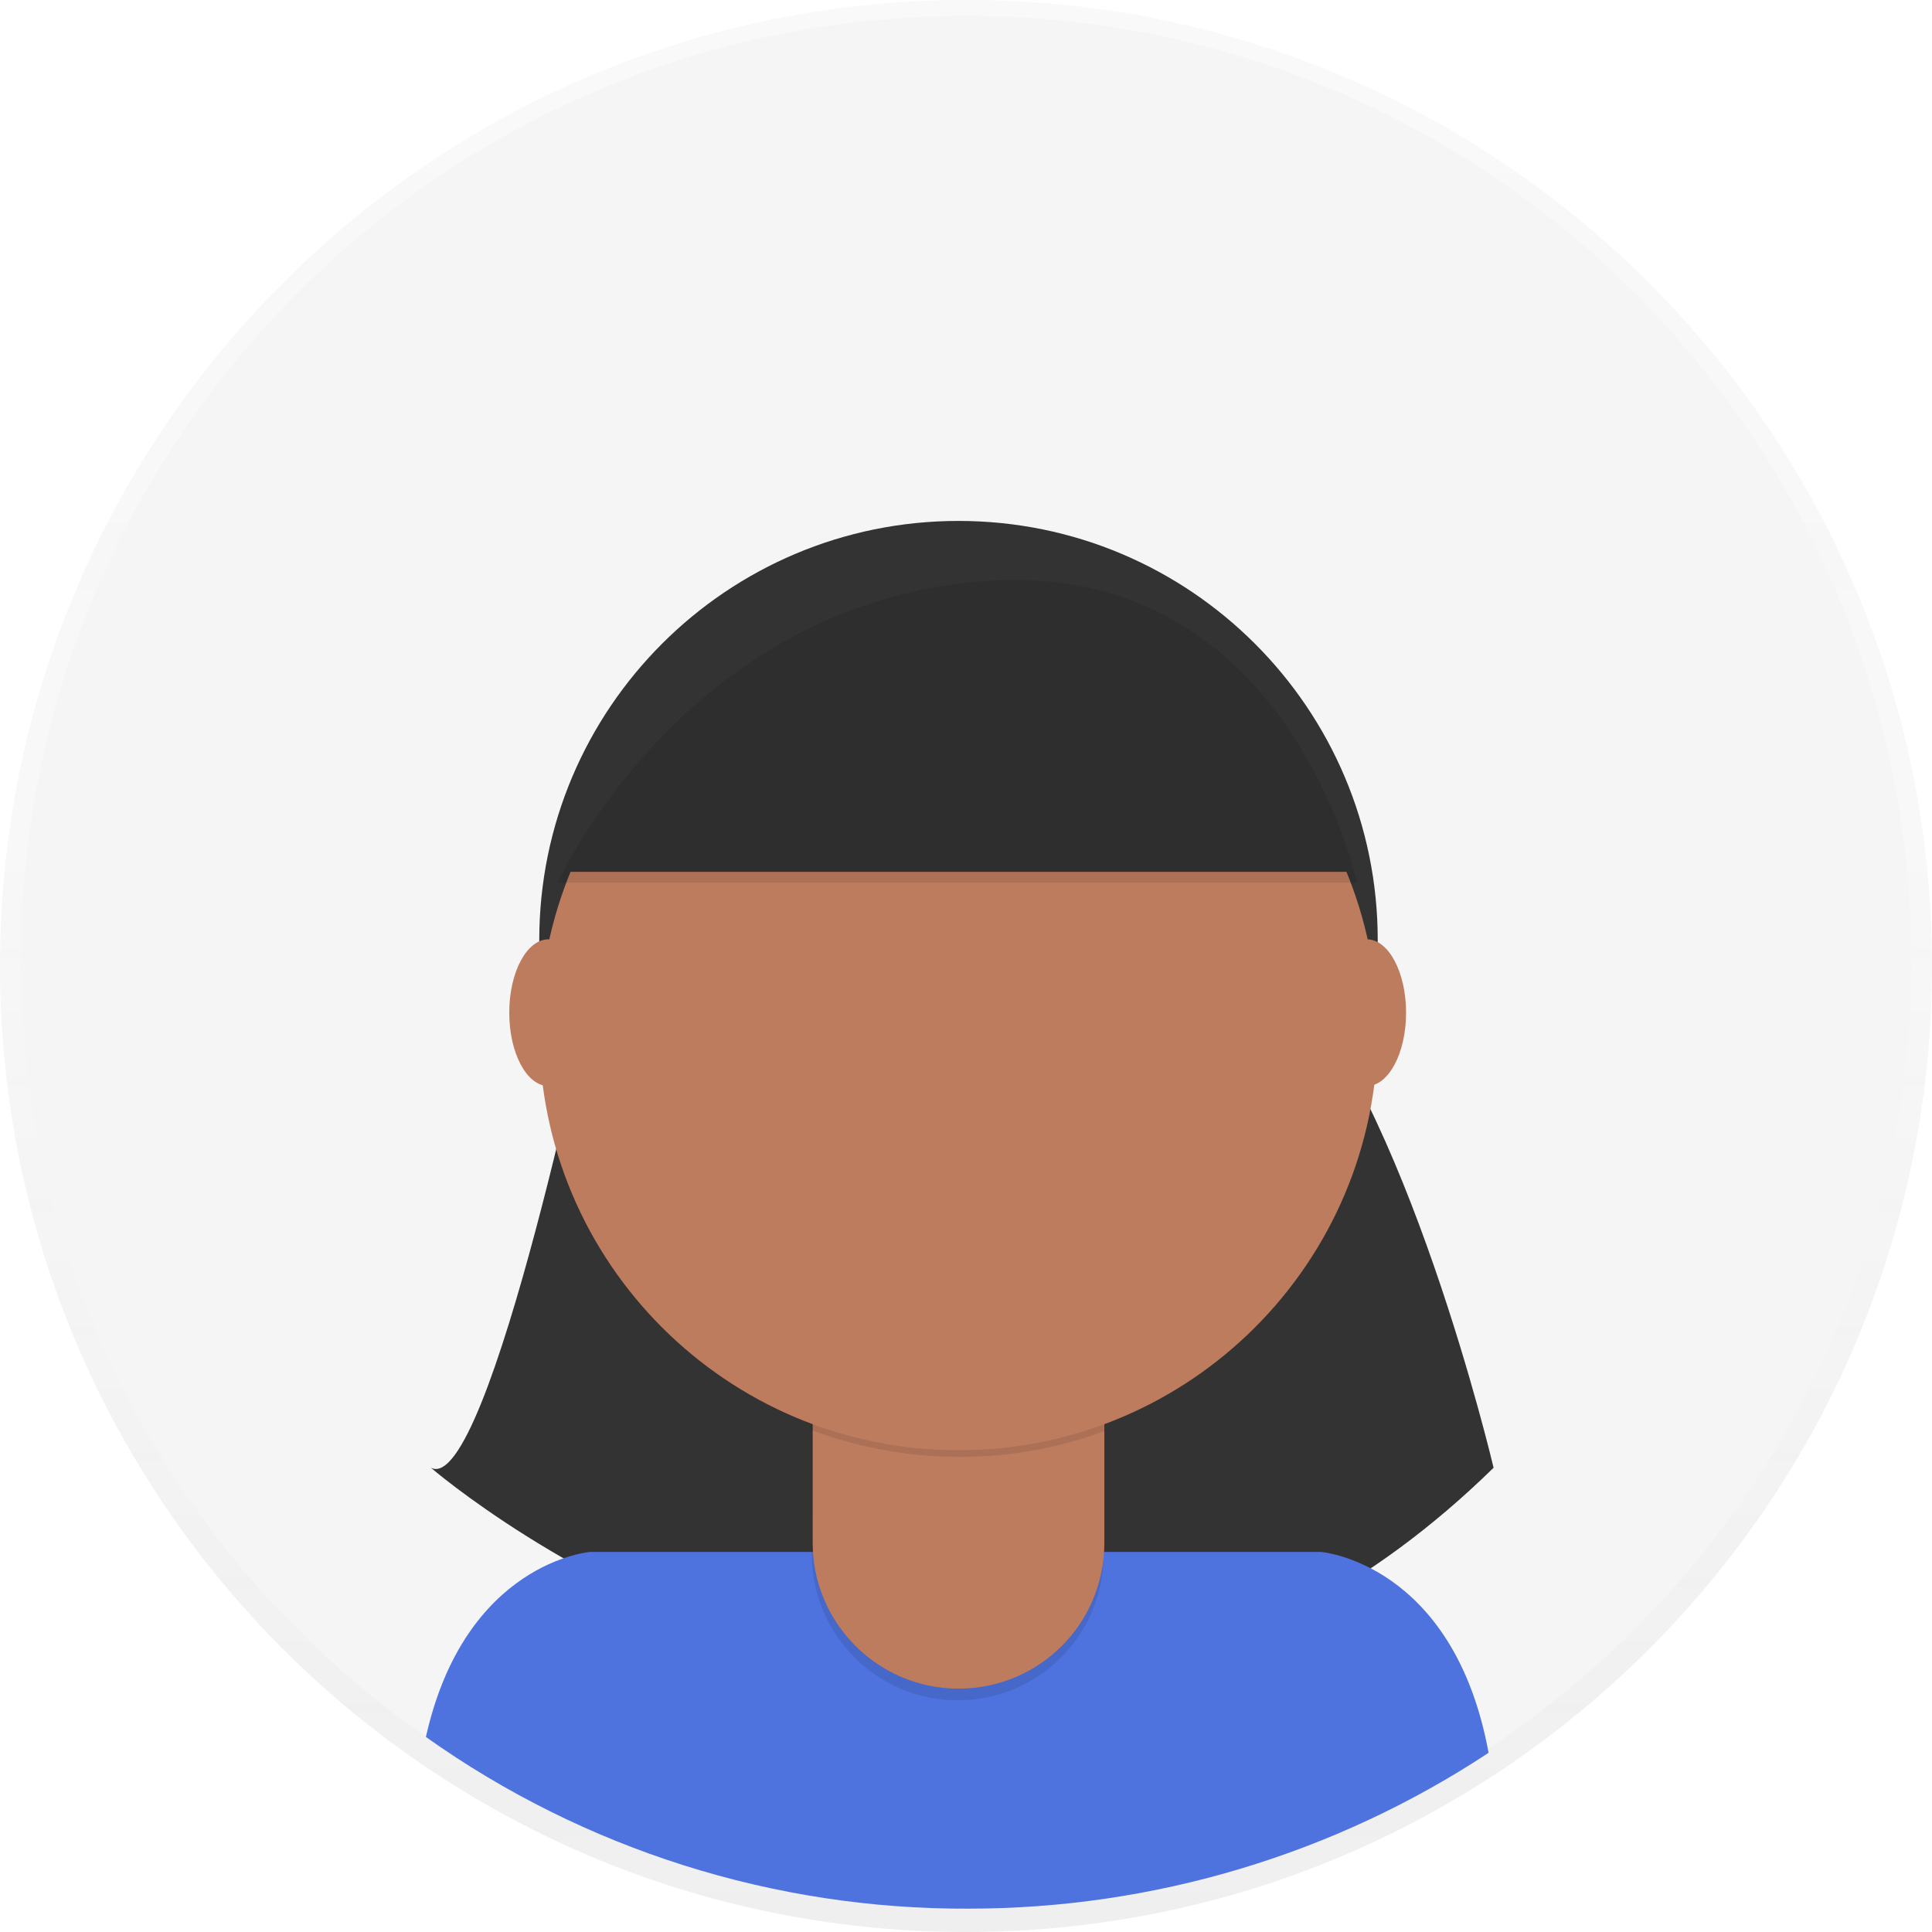
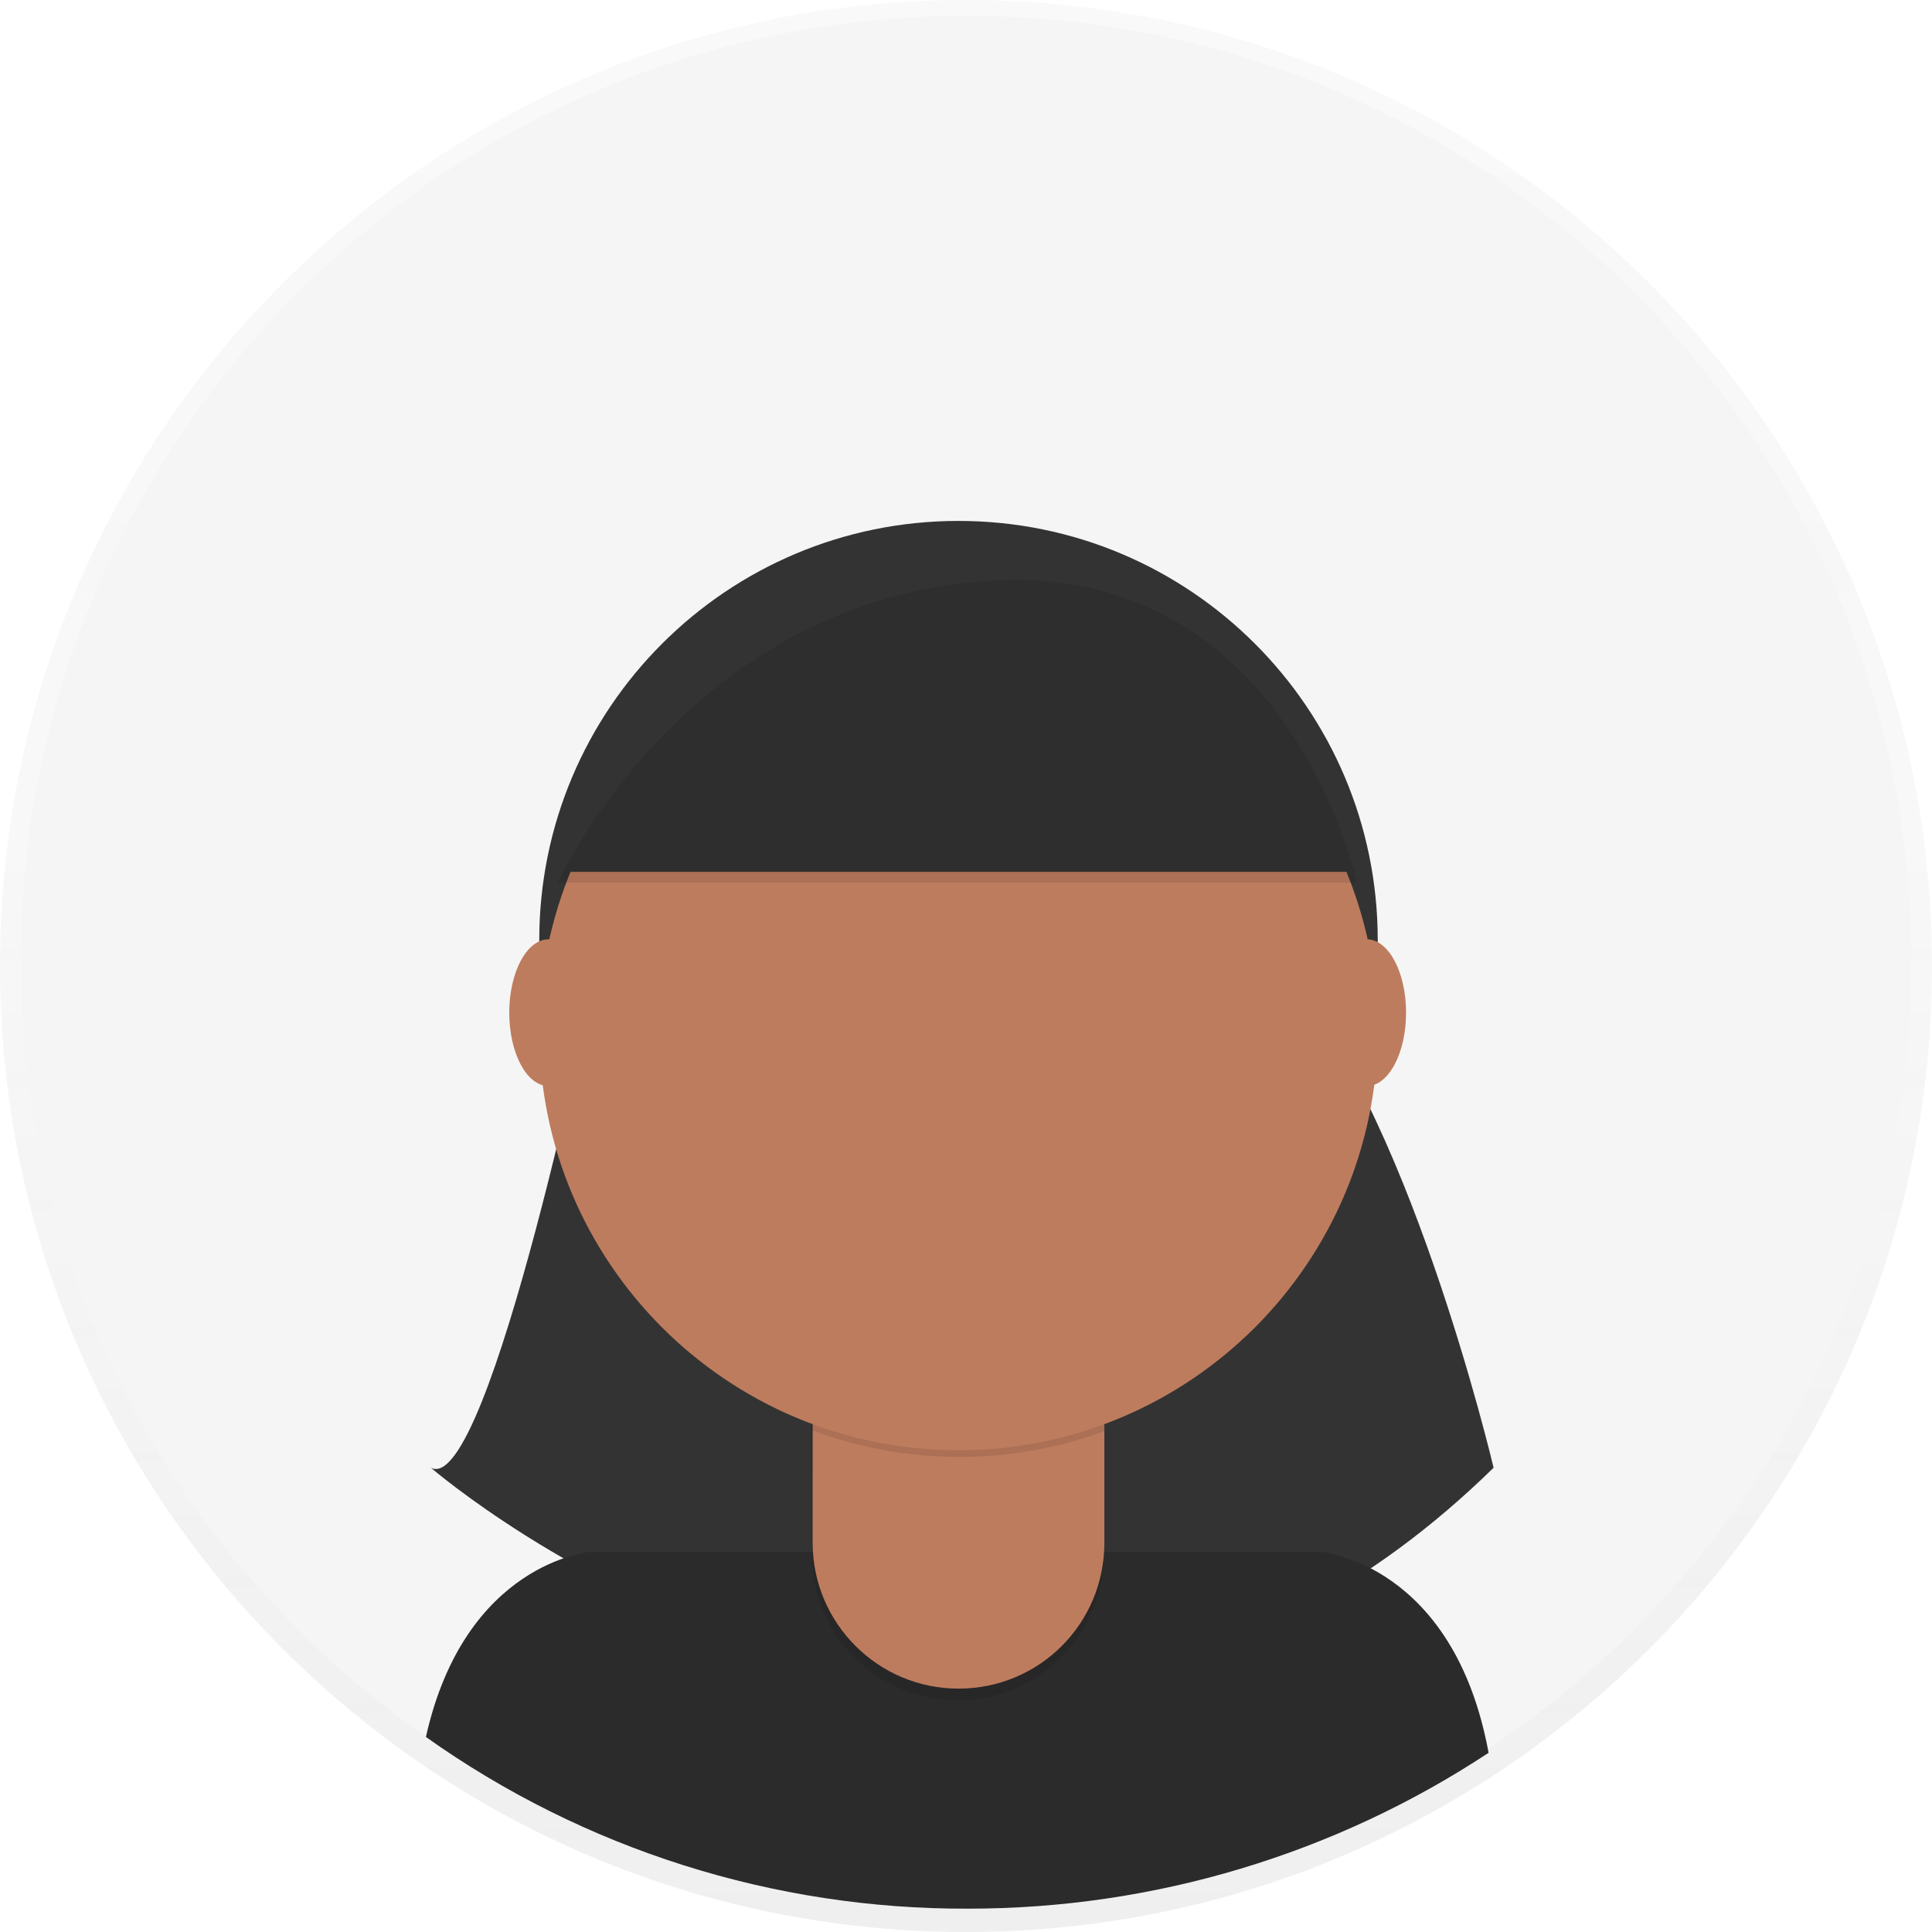
<svg xmlns="http://www.w3.org/2000/svg" version="1.1" id="_x38_8ce59e9-c4b8-4d1d-9d7a-ce0190159aa8" x="0px" y="0px" viewBox="0 0 231.8 231.8" style="enable-background:new 0 0 231.8 231.8;" xml:space="preserve">
  <style type="text/css">
	.st0{opacity:0.5;}
	.st1{fill:url(#SVGID_1_);}
	.st2{fill:#F5F5F5;}
	.st3{fill:#333333;}
- 	.st4{fill:#4E73DF;}
+ 	.st4{fill:#2b2b2b;}
	.st5{opacity:0.1;enable-background:new    ;}
	.st6{fill:#BE7C5E;}
</style>
  <g class="st0">
    <linearGradient id="SVGID_1_" gradientUnits="userSpaceOnUse" x1="115.89" y1="525.2" x2="115.89" y2="756.98" gradientTransform="matrix(1 0 0 -1 0 756.98)">
      <stop offset="0" style="stop-color:#808080;stop-opacity:0.25" />
      <stop offset="0.54" style="stop-color:#808080;stop-opacity:0.12" />
      <stop offset="1" style="stop-color:#808080;stop-opacity:0.1" />
    </linearGradient>
    <circle class="st1" cx="115.9" cy="115.9" r="115.9" />
  </g>
  <circle class="st2" cx="115.9" cy="115.3" r="113.4" />
  <path class="st3" d="M71.6,116.3c0,0-12.9,63.4-19.9,59.8c0,0,67.7,58.5,127.5,0c0,0-10.5-44.6-25.7-59.8H71.6z" />
  <path class="st4" d="M116.2,229c22.2,0,43.9-6.5,62.4-18.7c-4.2-22.8-20.1-24.1-20.1-24.1H70.8c0,0-15,1.2-19.7,22.2  C70.1,221.9,92.9,229.1,116.2,229z" />
  <circle class="st3" cx="115" cy="112.8" r="50.3" />
  <path class="st5" d="M97.3,158.4h35.1l0,0v28.1c0,9.7-7.8,17.5-17.5,17.5l0,0c-9.7,0-17.5-7.9-17.5-17.5L97.3,158.4L97.3,158.4z" />
  <path class="st6" d="M100.7,157.1h28.4c1.9,0,3.4,1.5,3.4,3.3v0v24.7c0,9.7-7.8,17.5-17.5,17.5l0,0c-9.7,0-17.5-7.9-17.5-17.5v0  v-24.7C97.4,158.6,98.9,157.1,100.7,157.1z" />
  <path class="st5" d="M97.4,171.6c11.3,4.2,23.8,4.3,35.1,0.1v-4.3H97.4V171.6z" />
  <circle class="st6" cx="115" cy="123.7" r="50.3" />
  <path class="st3" d="M66.9,104.6h95.9c0,0-8.2-38.7-44.4-36.2S66.9,104.6,66.9,104.6z" />
  <ellipse class="st6" cx="65.8" cy="121.5" rx="4.7" ry="8.8" />
  <ellipse class="st6" cx="164" cy="121.5" rx="4.7" ry="8.8" />
  <path class="st5" d="M66.9,105.9h95.9c0,0-8.2-38.7-44.4-36.2S66.9,105.9,66.9,105.9z" />
</svg>
